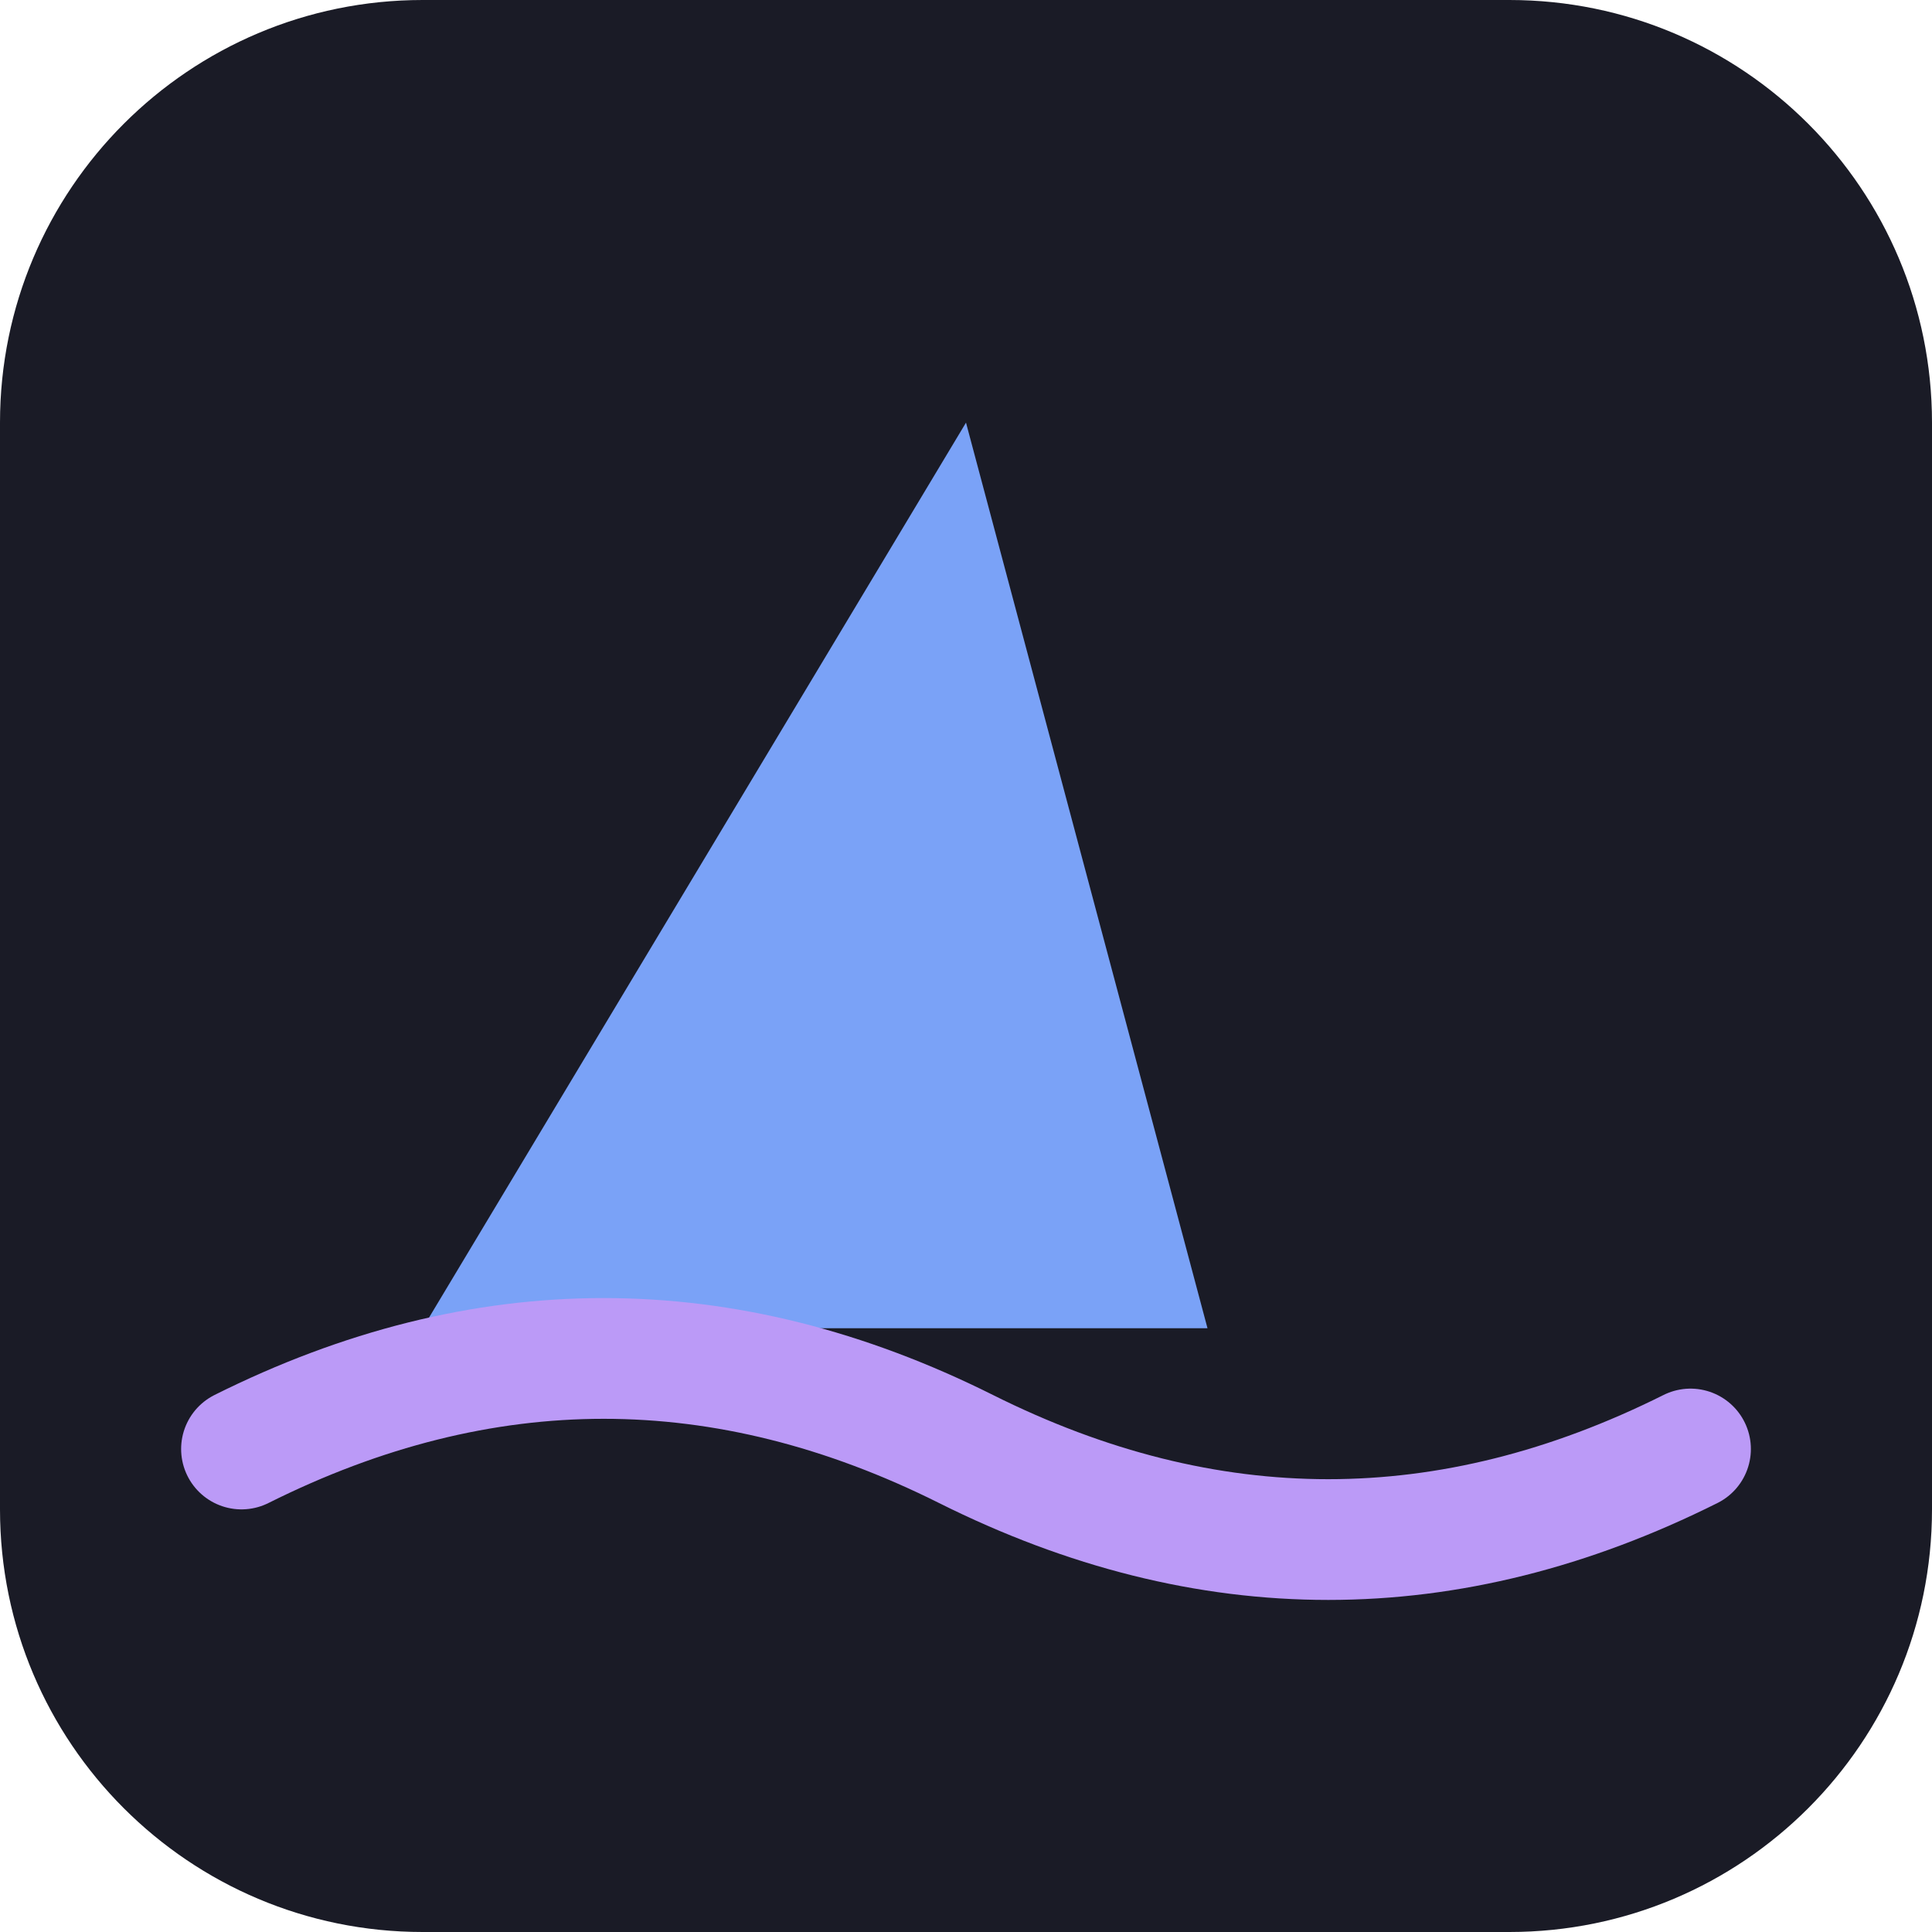
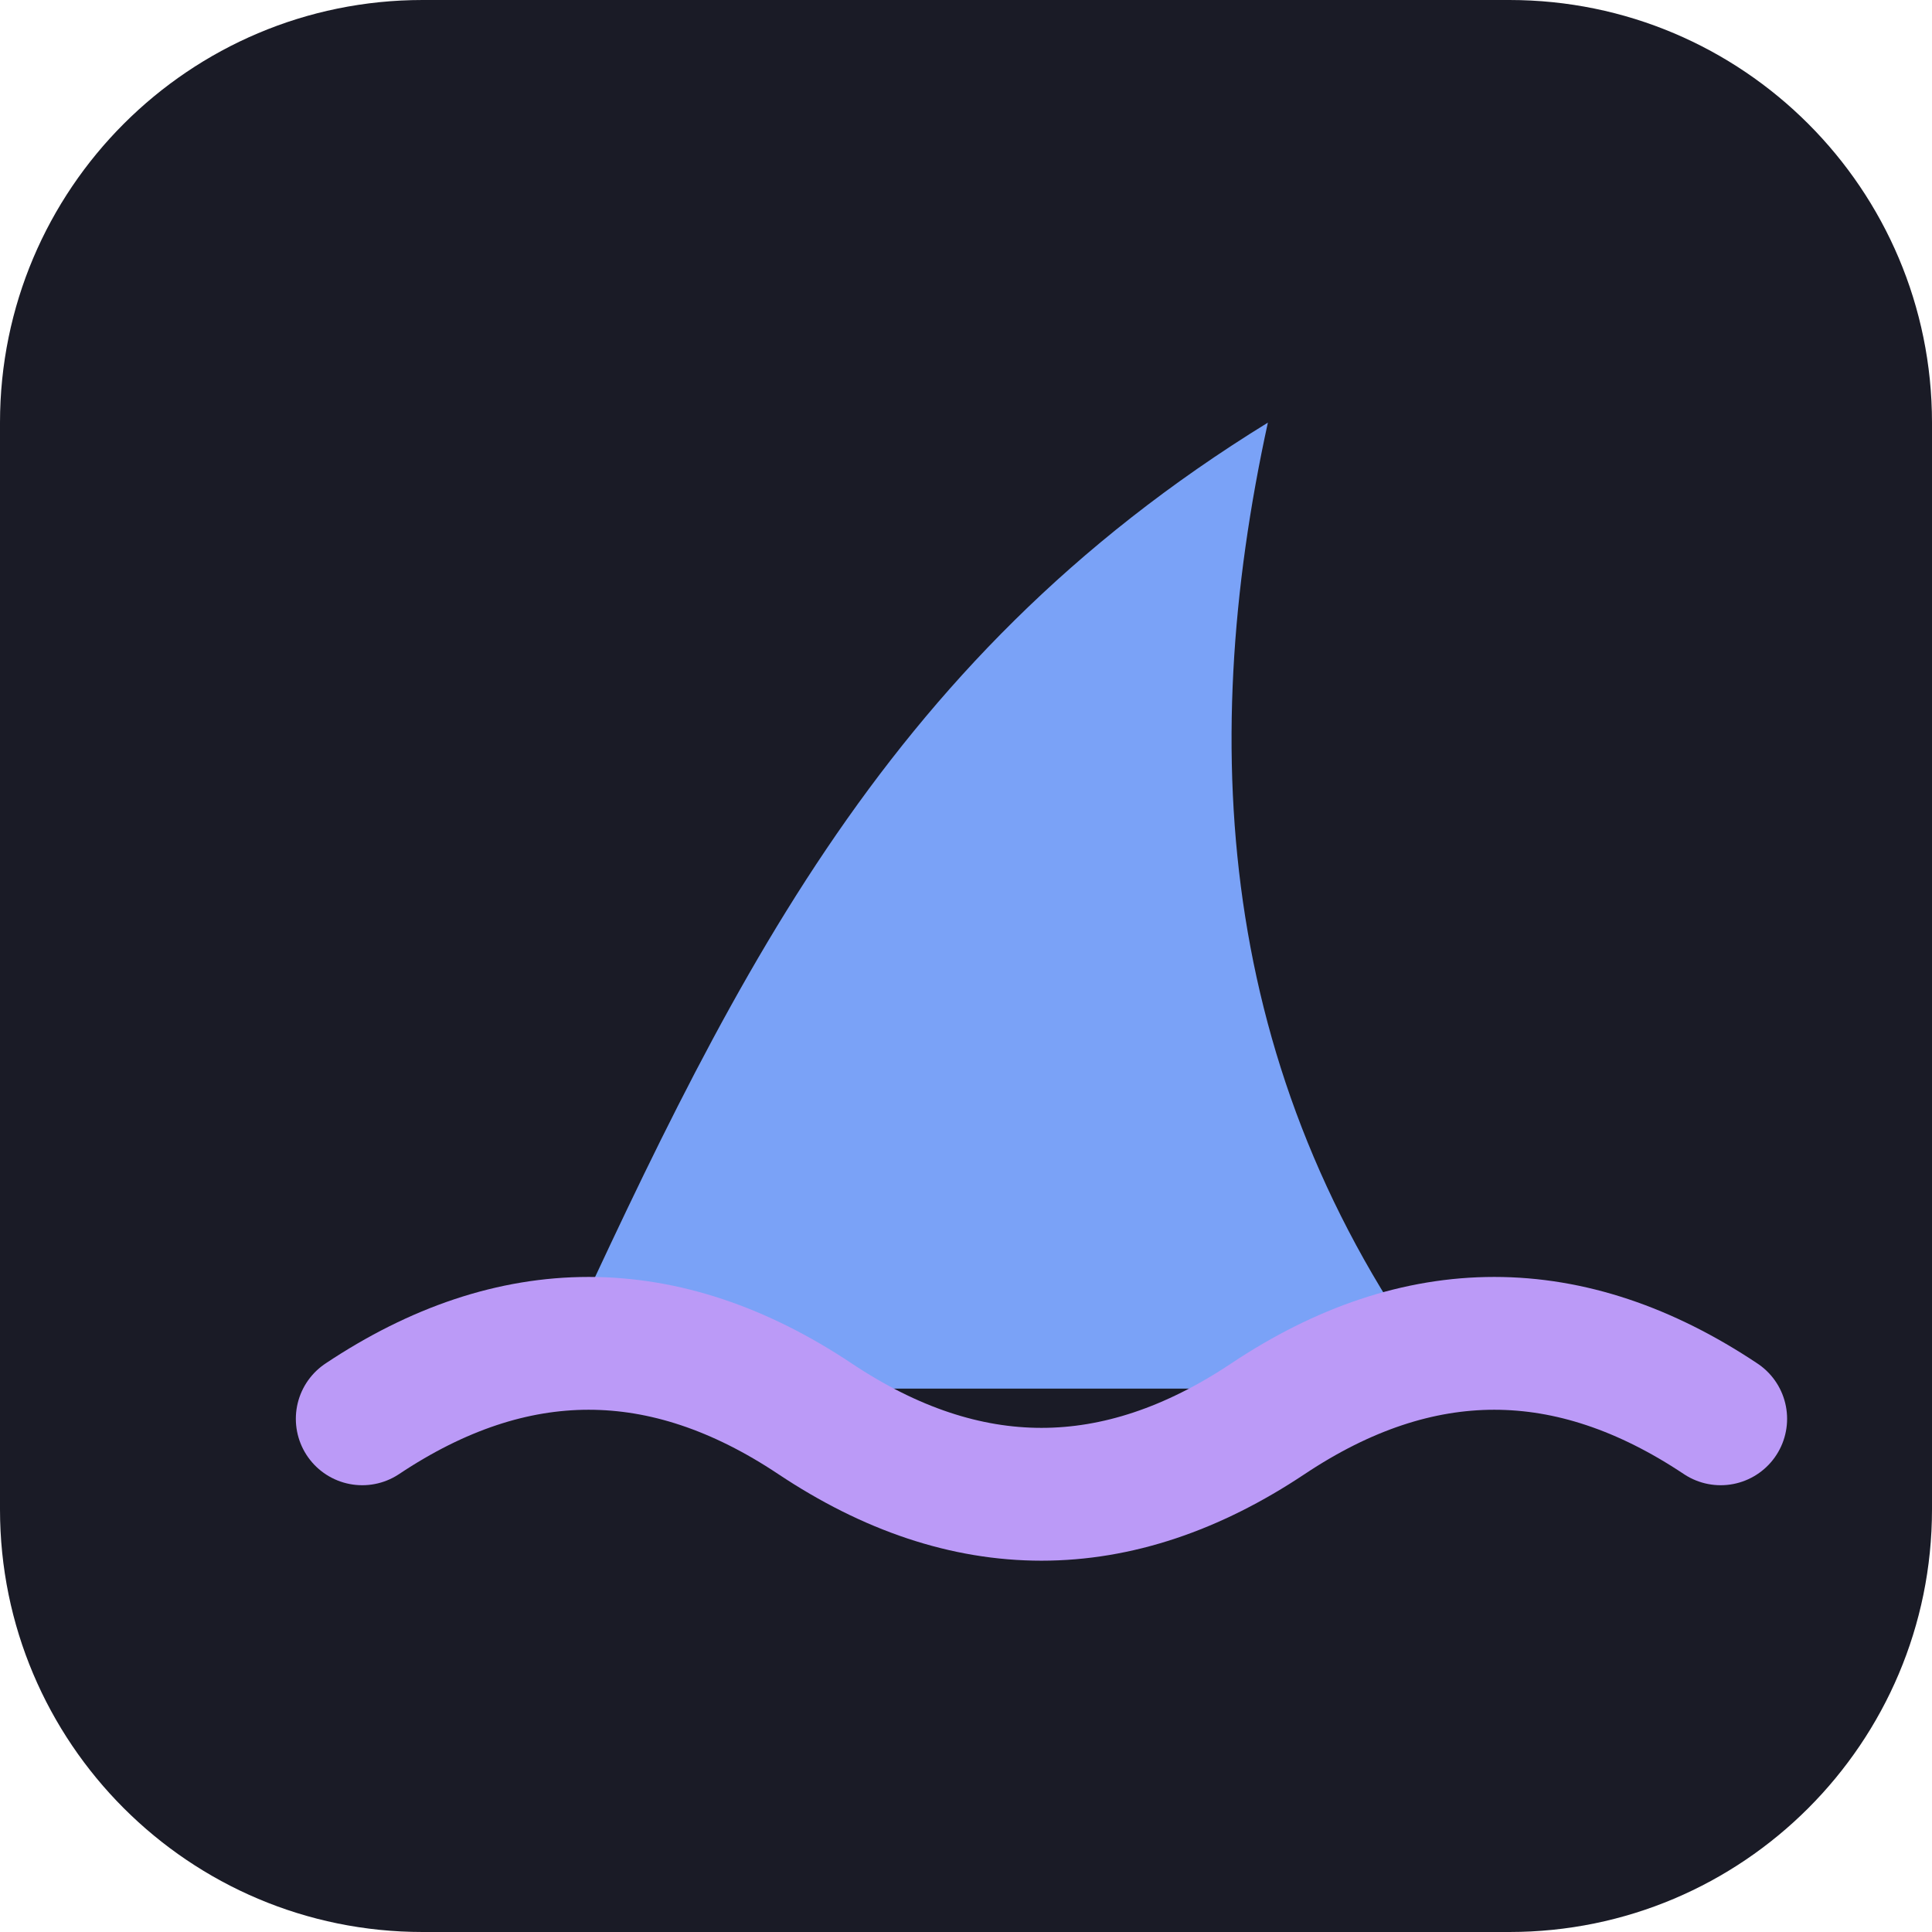
<svg xmlns="http://www.w3.org/2000/svg" viewBox="0 0 32 32">
  <rect width="32" height="32" rx="7" fill="#1a1b26" />
-   <path d="M7 22 L16 7 L20 22 Z" fill="#7aa2f7" />
-   <path d="M4 24 Q10 21 16 24 T28 24" fill="none" stroke="#bb9af7" stroke-width="2" stroke-linecap="round" />
+   <path d="M9 23 C12 16.5 14.5 11 21 7 C19.8 12.5 20.2 18 24 23 Z" fill="#7aa2f7" />
+   <path d="M6 23.5 Q9.75 21 13.5 23.5 T21 23.5 T28.5 23.5" fill="none" stroke="#bb9af7" stroke-width="2.2" stroke-linecap="round" />
</svg>
